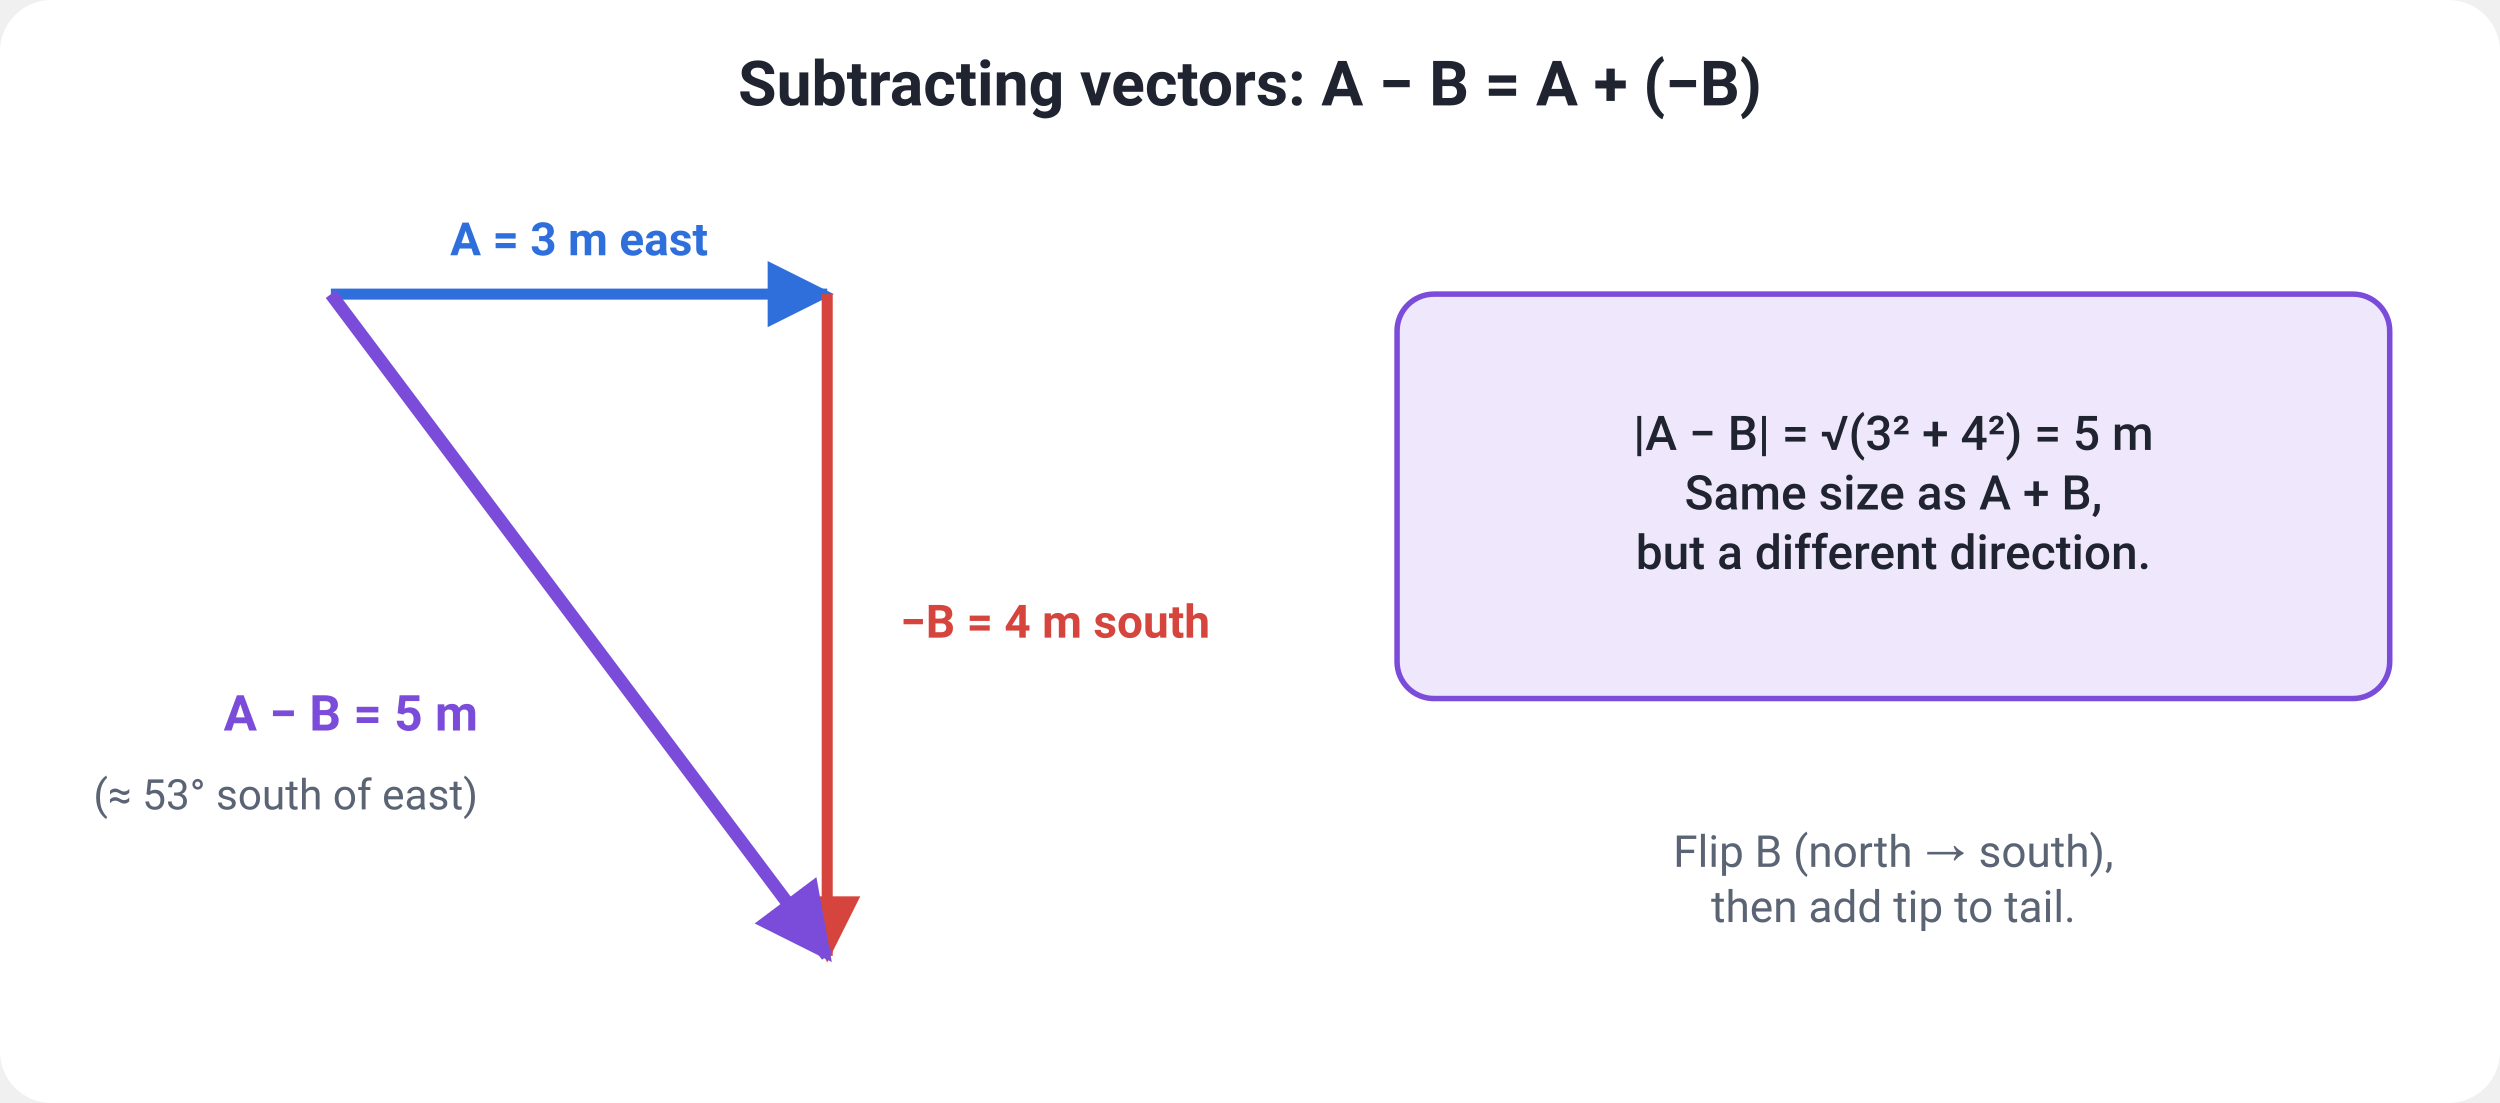
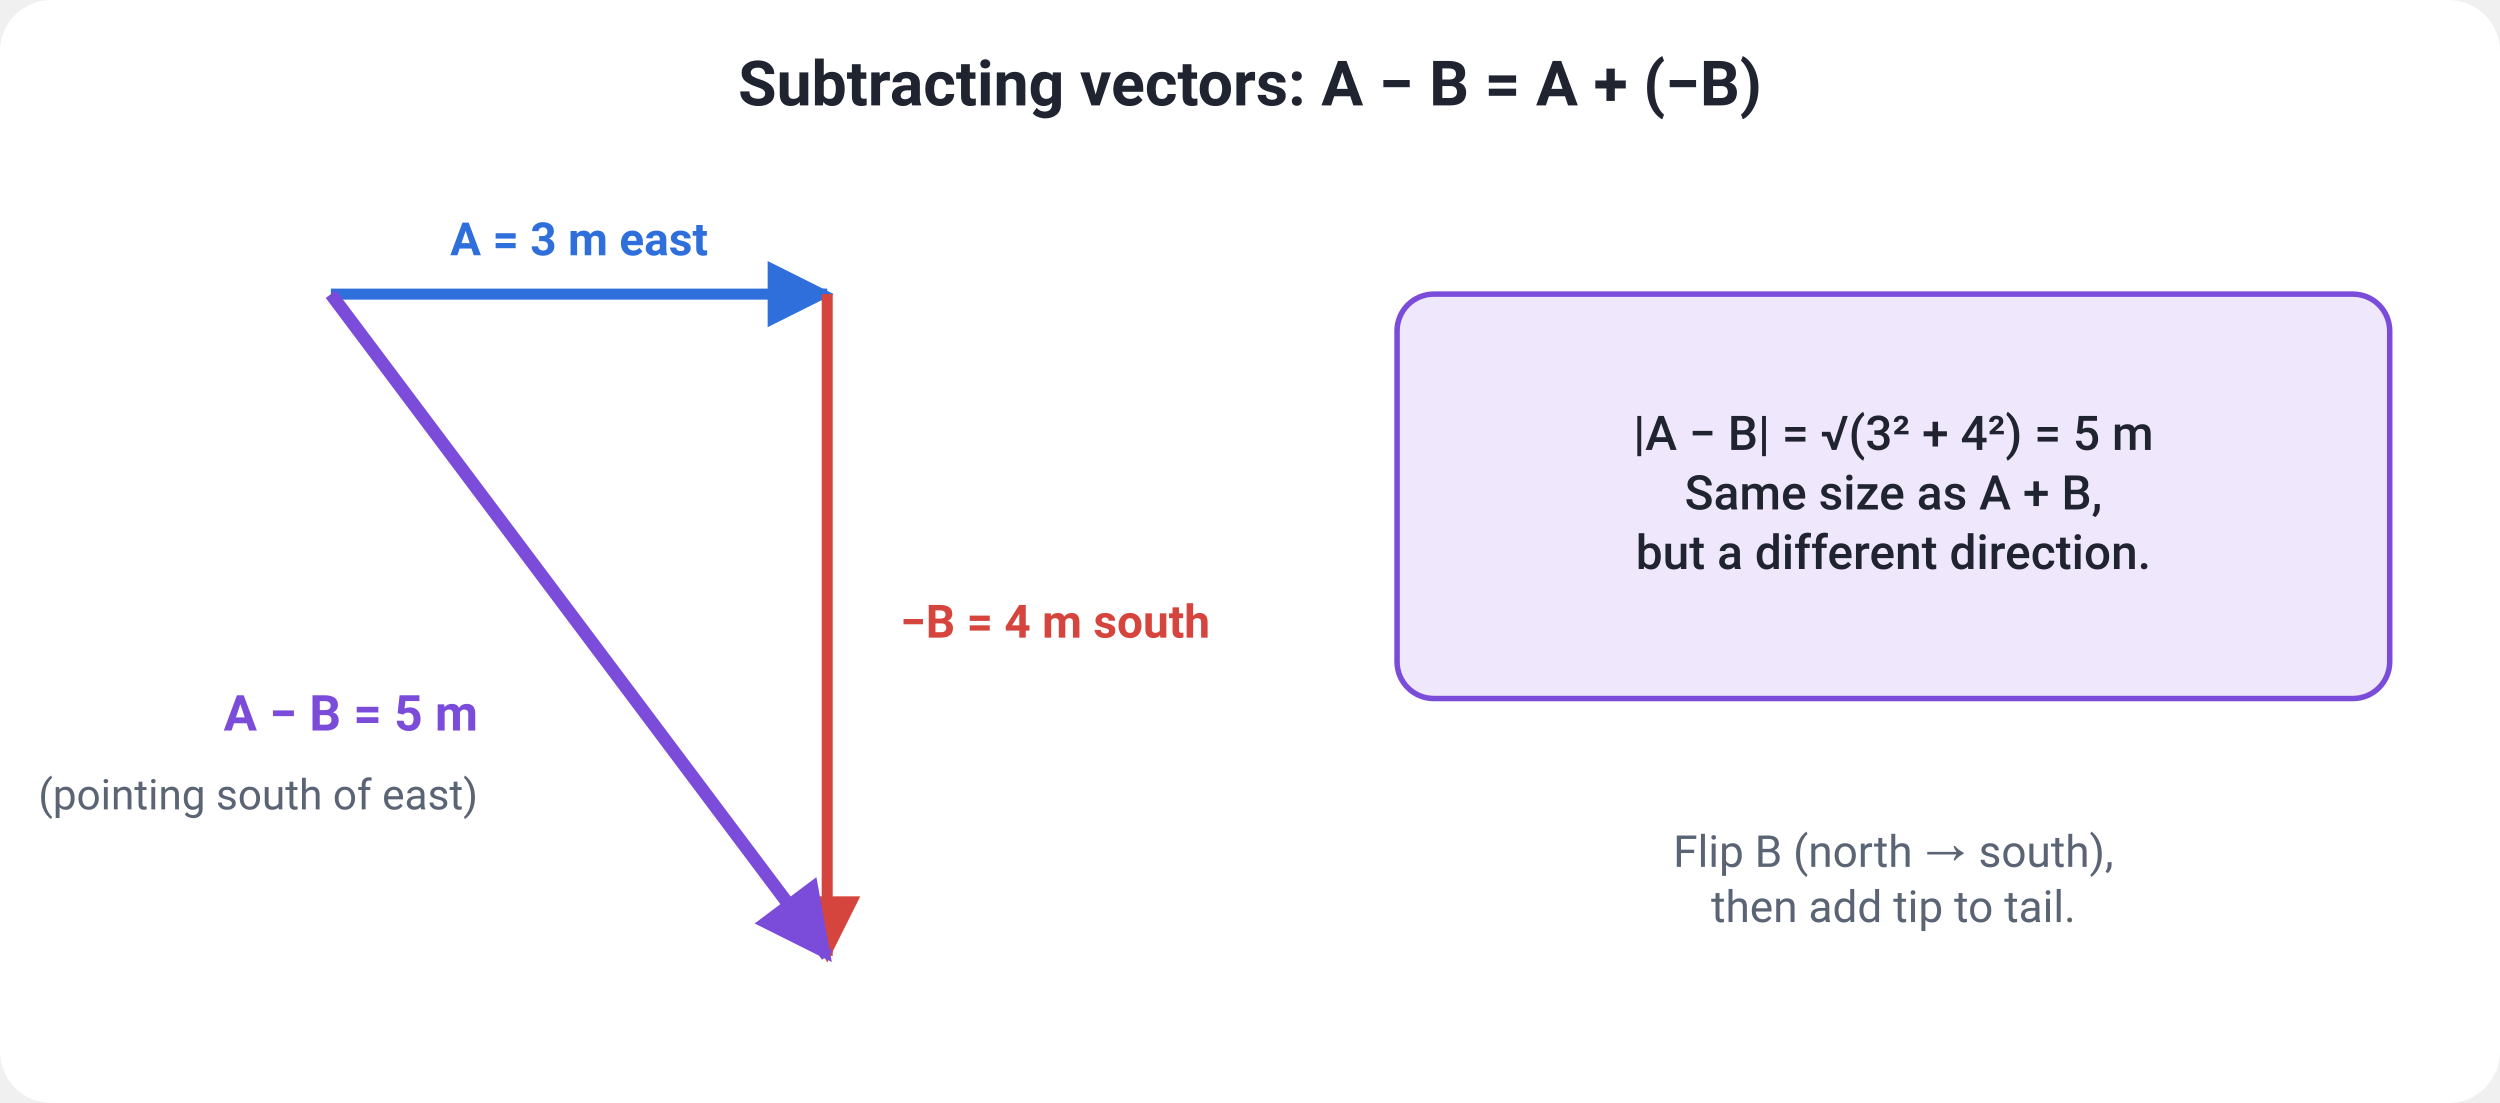
<svg xmlns="http://www.w3.org/2000/svg" viewBox="0 0 680 300" font-family="system-ui,-apple-system,Segoe UI,Roboto,Helvetica,Arial,sans-serif">
  <defs>
    <marker id="ah" viewBox="0 0 10 10" refX="9" refY="5" markerWidth="7" markerHeight="7" orient="auto-start-reverse">
      <path d="M0,0 L10,5 L0,10 z" fill="#1f2430" />
    </marker>
    <marker id="ablue" viewBox="0 0 10 10" refX="9" refY="5" markerWidth="6" markerHeight="6" orient="auto-start-reverse">
      <path d="M0,0 L10,5 L0,10 z" fill="#2f6fdb" />
    </marker>
    <marker id="ared" viewBox="0 0 10 10" refX="9" refY="5" markerWidth="6" markerHeight="6" orient="auto-start-reverse">
      <path d="M0,0 L10,5 L0,10 z" fill="#d6453d" />
    </marker>
    <marker id="agreen" viewBox="0 0 10 10" refX="9" refY="5" markerWidth="6" markerHeight="6" orient="auto-start-reverse">
      <path d="M0,0 L10,5 L0,10 z" fill="#1f9d63" />
    </marker>
    <marker id="aamber" viewBox="0 0 10 10" refX="9" refY="5" markerWidth="6" markerHeight="6" orient="auto-start-reverse">
      <path d="M0,0 L10,5 L0,10 z" fill="#d98a00" />
    </marker>
    <marker id="apurple" viewBox="0 0 10 10" refX="9" refY="5" markerWidth="6" markerHeight="6" orient="auto-start-reverse">
      <path d="M0,0 L10,5 L0,10 z" fill="#7a4cd9" />
    </marker>
    <marker id="ateal" viewBox="0 0 10 10" refX="9" refY="5" markerWidth="6" markerHeight="6" orient="auto-start-reverse">
      <path d="M0,0 L10,5 L0,10 z" fill="#138f9a" />
    </marker>
    <marker id="asub" viewBox="0 0 10 10" refX="9" refY="5" markerWidth="6" markerHeight="6" orient="auto-start-reverse">
      <path d="M0,0 L10,5 L0,10 z" fill="#5b6474" />
    </marker>
  </defs>
  <rect width="100%" height="100%" rx="14" fill="#ffffff" />
  <text x="340.0" y="24.0" font-size="17" font-weight="700" fill="#1f2430" text-anchor="middle" dominant-baseline="middle">Subtracting vectors: A − B = A + (−B)</text>
  <path d="M90,80 L225,80" stroke="#2f6fdb" stroke-width="3" fill="none" marker-end="url(#ablue)" />
  <text x="157.5" y="66.0" font-size="12.5" font-weight="600" fill="#2f6fdb" text-anchor="middle" dominant-baseline="middle">A = 3 m east</text>
  <path d="M225,80 L225,260" stroke="#d6453d" stroke-width="3" fill="none" marker-end="url(#ared)" />
  <text x="287.0" y="170.0" font-size="12.5" font-weight="600" fill="#d6453d" text-anchor="middle" dominant-baseline="middle">−B = 4 m south</text>
  <path d="M90,80 L225,260" stroke="#7a4cd9" stroke-width="3.5" fill="none" marker-end="url(#apurple)" />
  <text x="130.0" y="195.0" font-size="13.5" font-weight="700" fill="#7a4cd9" text-anchor="end" dominant-baseline="middle">A − B = 5 m</text>
-   <text x="130.0" y="217.0" font-size="11.5" font-weight="400" fill="#5b6474" text-anchor="end" dominant-baseline="middle">(≈ 53° south of east)</text>
+   <text x="130.0" y="217.0" font-size="11.5" font-weight="400" fill="#5b6474" text-anchor="end" dominant-baseline="middle">(pointing south of east)</text>
  <rect x="380" y="80" width="270" height="110" rx="10" fill="#efe8fc" stroke="#7a4cd9" stroke-width="1.5" />
  <text x="515.0" y="118.8" font-size="13" font-weight="500" fill="#1f2430" text-anchor="middle" dominant-baseline="middle">|A − B| = √(3² + 4²) = 5 m</text>
  <text x="515.0" y="135.0" font-size="13" font-weight="500" fill="#1f2430" text-anchor="middle" dominant-baseline="middle">Same size as A + B,</text>
  <text x="515.0" y="151.2" font-size="13" font-weight="500" fill="#1f2430" text-anchor="middle" dominant-baseline="middle">but a different direction.</text>
  <text x="515.0" y="232.5" font-size="12" font-weight="400" fill="#5b6474" text-anchor="middle" dominant-baseline="middle">Flip B (north → south),</text>
  <text x="515.0" y="247.5" font-size="12" font-weight="400" fill="#5b6474" text-anchor="middle" dominant-baseline="middle">then add tip to tail.</text>
</svg>
